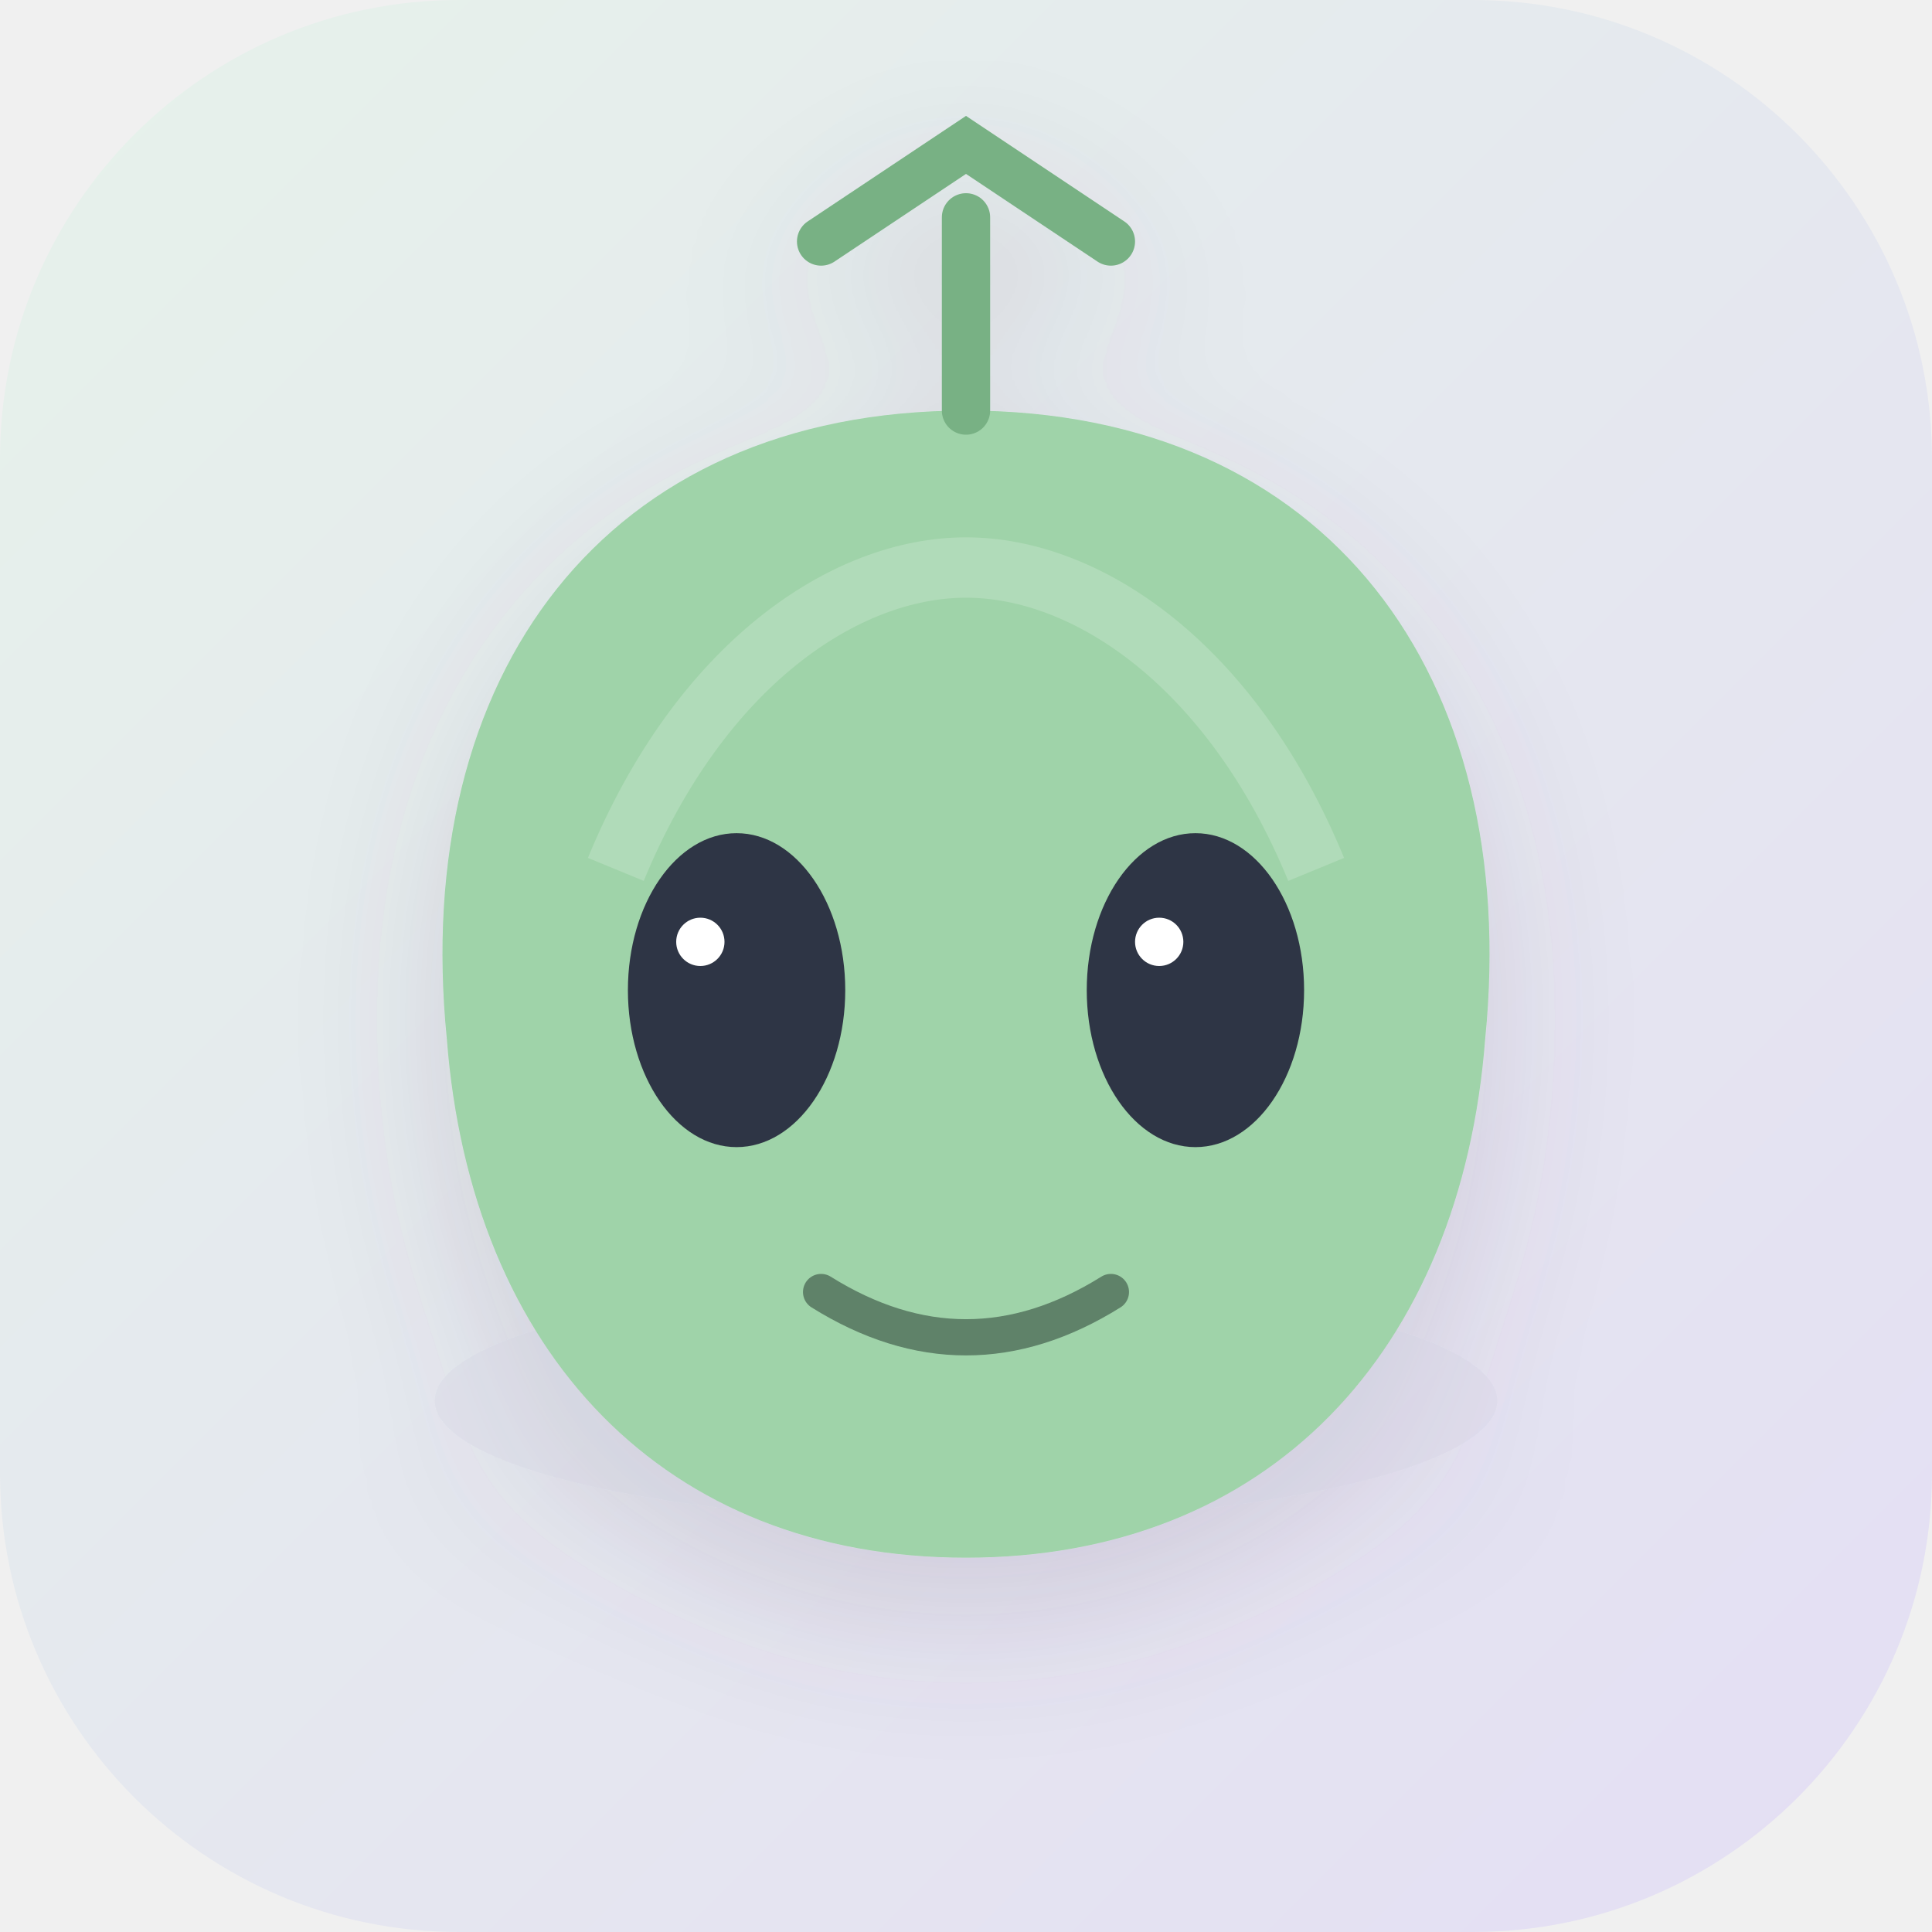
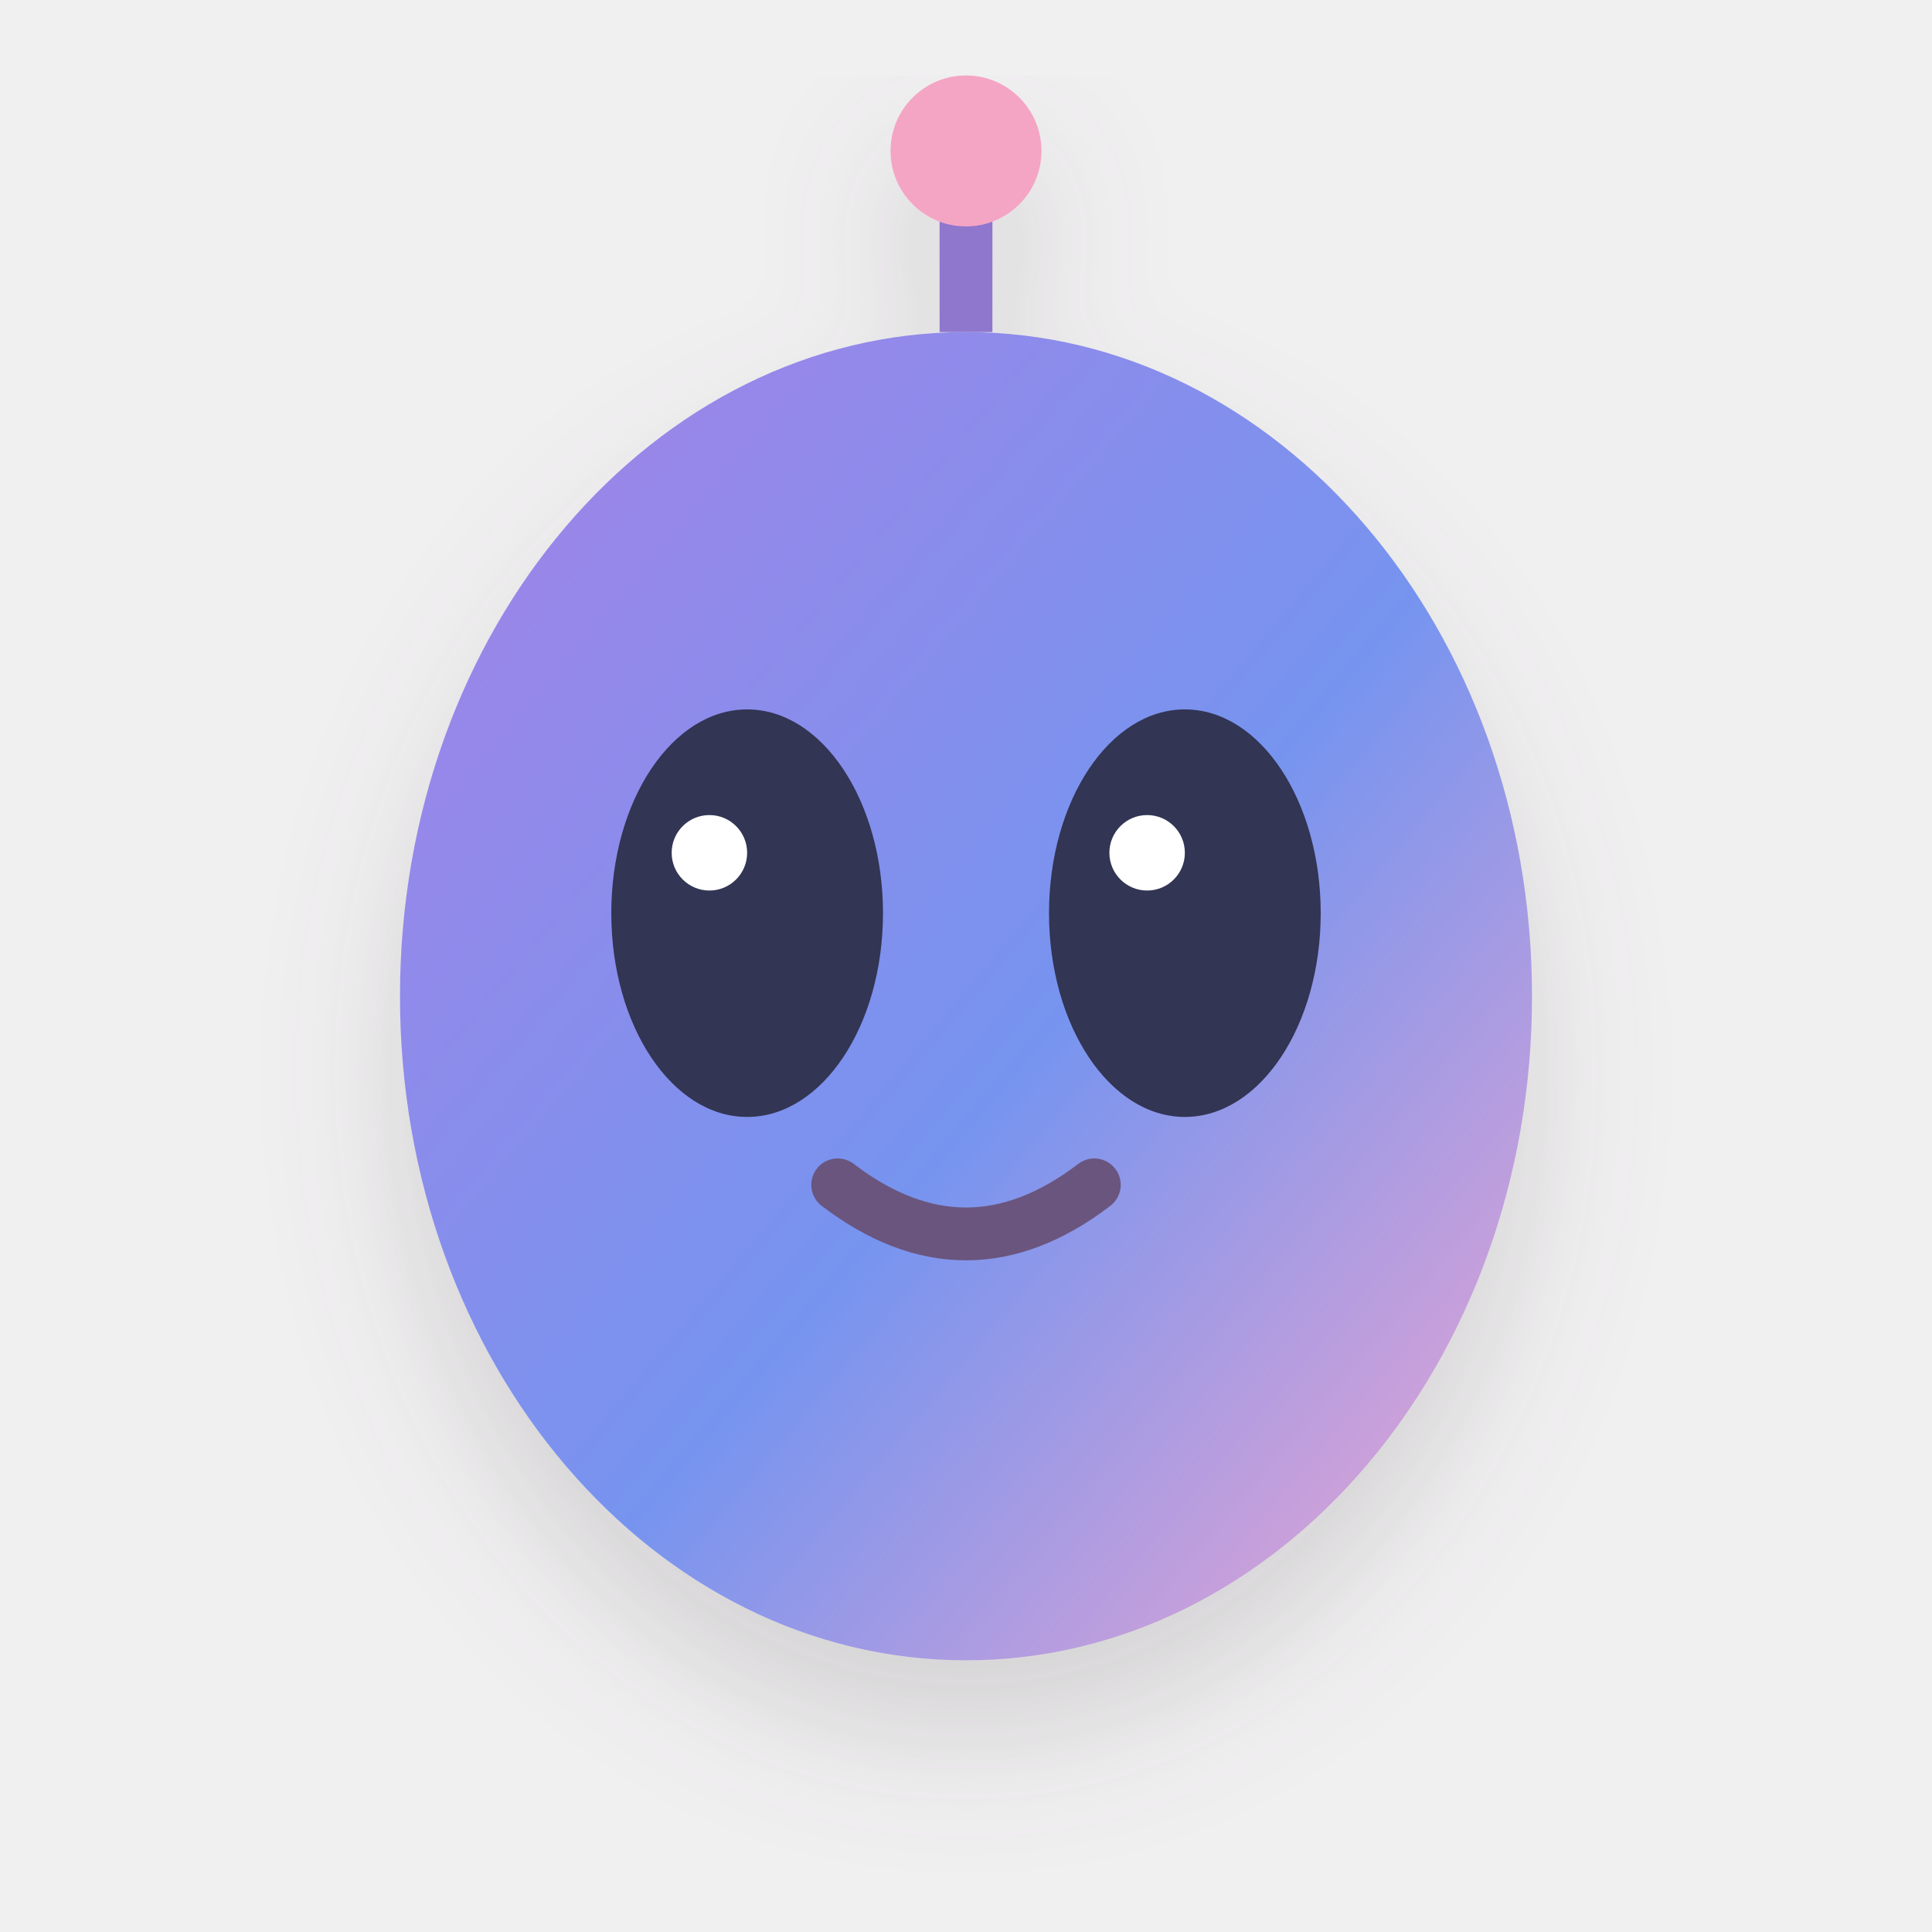
- <svg xmlns="http://www.w3.org/2000/svg" viewBox="0 0 160 160">
+ <svg xmlns="http://www.w3.org/2000/svg" viewBox="0 0 256 256">
  <defs>
-     <linearGradient id="bg" x1="0" y1="0" x2="1" y2="1">
-       <stop offset="0" stop-color="#e6f2ea" />
-       <stop offset="1" stop-color="#e4def4" />
+     <linearGradient id="g" x1="0" y1="0" x2="1" y2="1">
+       <stop offset="0" stop-color="#a582e7" />
+       <stop offset=".55" stop-color="#7694ef" />
+       <stop offset="1" stop-color="#f2a6d0" />
    </linearGradient>
-     <filter id="sh" x="-30%" y="-30%" width="160%" height="160%">
-       <feDropShadow dx="0" dy="5" stdDeviation="6" flood-color="#67576e" flood-opacity=".16" />
-     </filter>
-     <filter id="soft" x="-30%" y="-30%" width="160%" height="160%">
-       <feGaussianBlur stdDeviation="2" />
+     <linearGradient id="h" x1="0" y1="0" x2="0" y2="1">
+       <stop offset="0" stop-color="#fff" stop-opacity=".78" />
+       <stop offset=".45" stop-color="#fff" stop-opacity=".08" />
+       <stop offset="1" stop-color="#000" stop-opacity=".08" />
+     </linearGradient>
+     <filter id="s" x="-30%" y="-30%" width="160%" height="170%">
+       <feDropShadow dx="0" dy="10" stdDeviation="9" flood-color="#776b78" flood-opacity=".22" />
    </filter>
  </defs>
-   <rect width="160" height="160" rx="38" fill="url(#bg)" />
-   <g filter="url(#sh)">
-     <ellipse cx="80" cy="116" rx="44" ry="10" fill="#c6c5d9" opacity=".2" />
-     <path d="M80 34c30 0 46 22 43 52-2 26-18 43-43 43S39 112 37 86c-3-30 13-52 43-52z" fill="#9fd3a9" />
-     <path d="M51 72c7-17 19-25 29-25s22 8 29 25" fill="none" stroke="#fff" stroke-width="5" opacity=".18" />
-     <ellipse cx="61" cy="82" rx="9" ry="13" fill="#2f3644" />
-     <ellipse cx="99" cy="82" rx="9" ry="13" fill="#2f3644" />
-     <circle cx="58" cy="78" r="2" fill="#fff" />
-     <circle cx="96" cy="78" r="2" fill="#fff" />
-     <path d="M68 107c8 5 16 5 24 0" fill="none" stroke="#5f8269" stroke-width="3" stroke-linecap="round" />
-     <path d="M80 34V18M68 20l12-8 12 8" fill="none" stroke="#78b184" stroke-width="4" stroke-linecap="round" />
+   <g filter="url(#s)">
+     <ellipse cx="128" cy="132" rx="75" ry="88" fill="url(#g)" />
+     <ellipse cx="99" cy="121" rx="18" ry="27" fill="#313452" />
+     <ellipse cx="157" cy="121" rx="18" ry="27" fill="#313452" />
+     <circle cx="94" cy="113" r="5" fill="#fff" />
+     <circle cx="152" cy="113" r="5" fill="#fff" />
+     <path d="M111 157q17 13 34 0" stroke="#6b557e" stroke-width="7" fill="none" stroke-linecap="round" />
+     <path d="M128 44V25" stroke="#8f77ce" stroke-width="7" />
+     <circle cx="128" cy="20" r="10" fill="#f4a5c4" />
  </g>
</svg>
